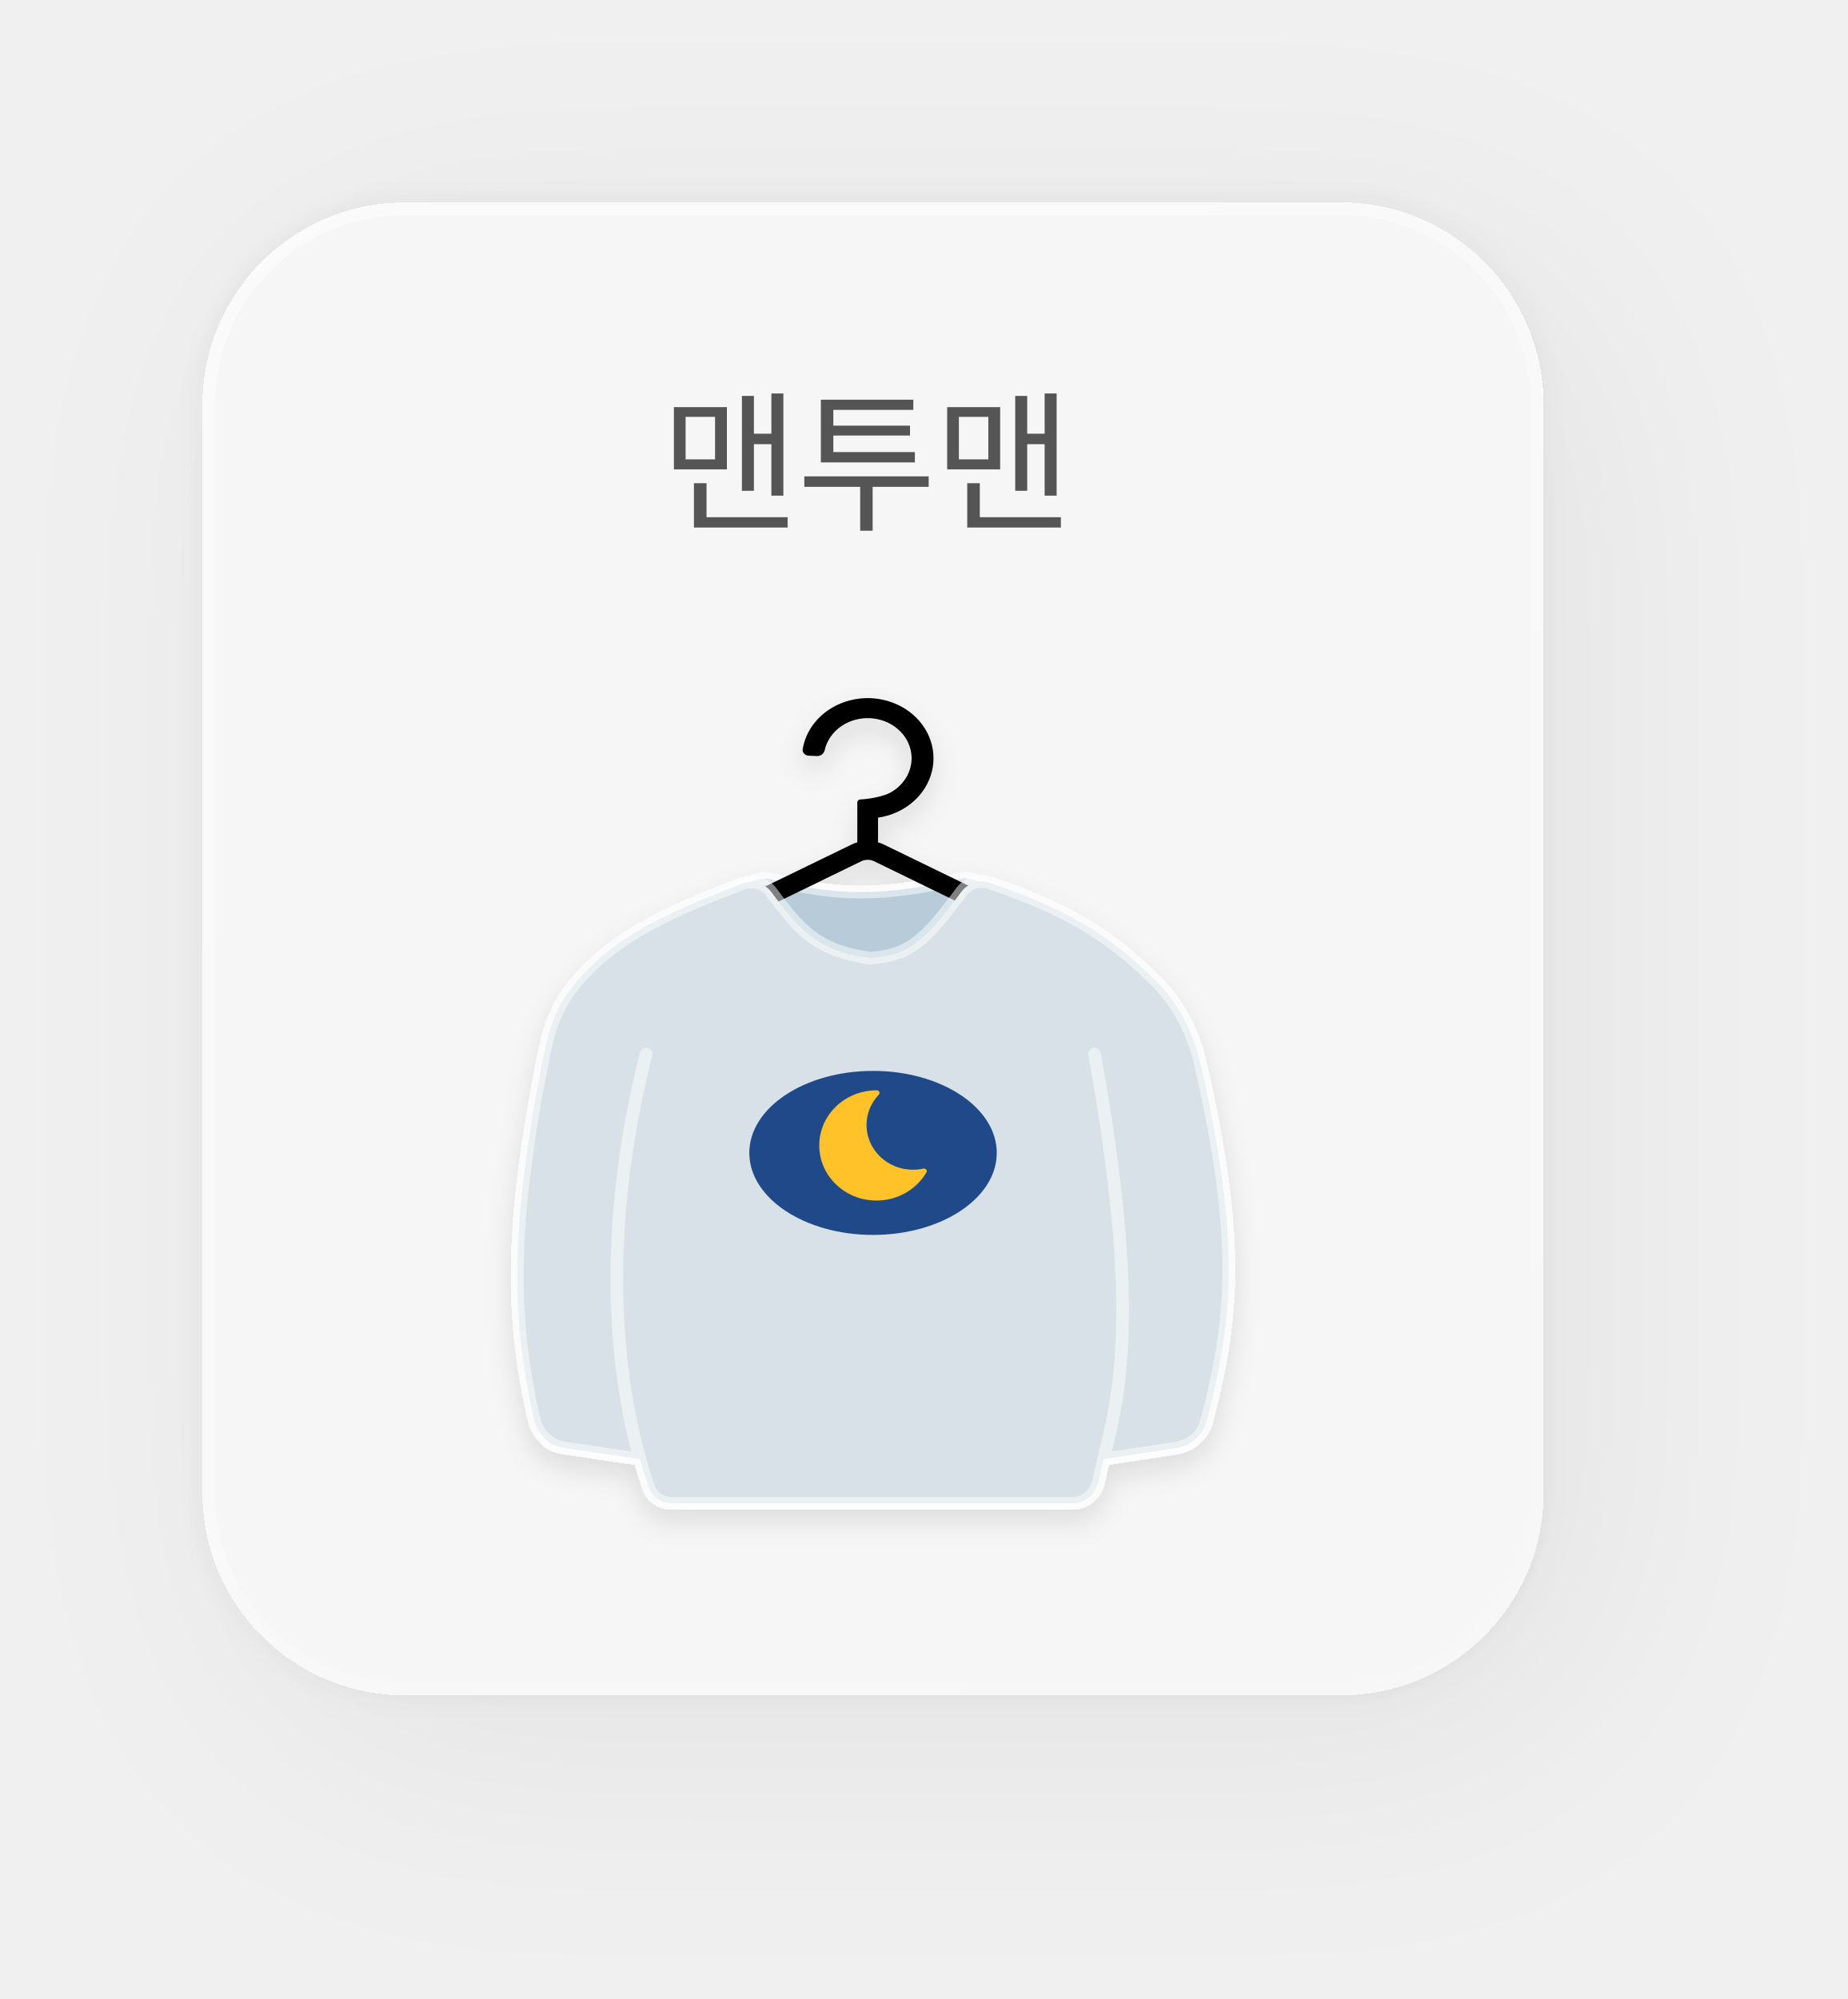
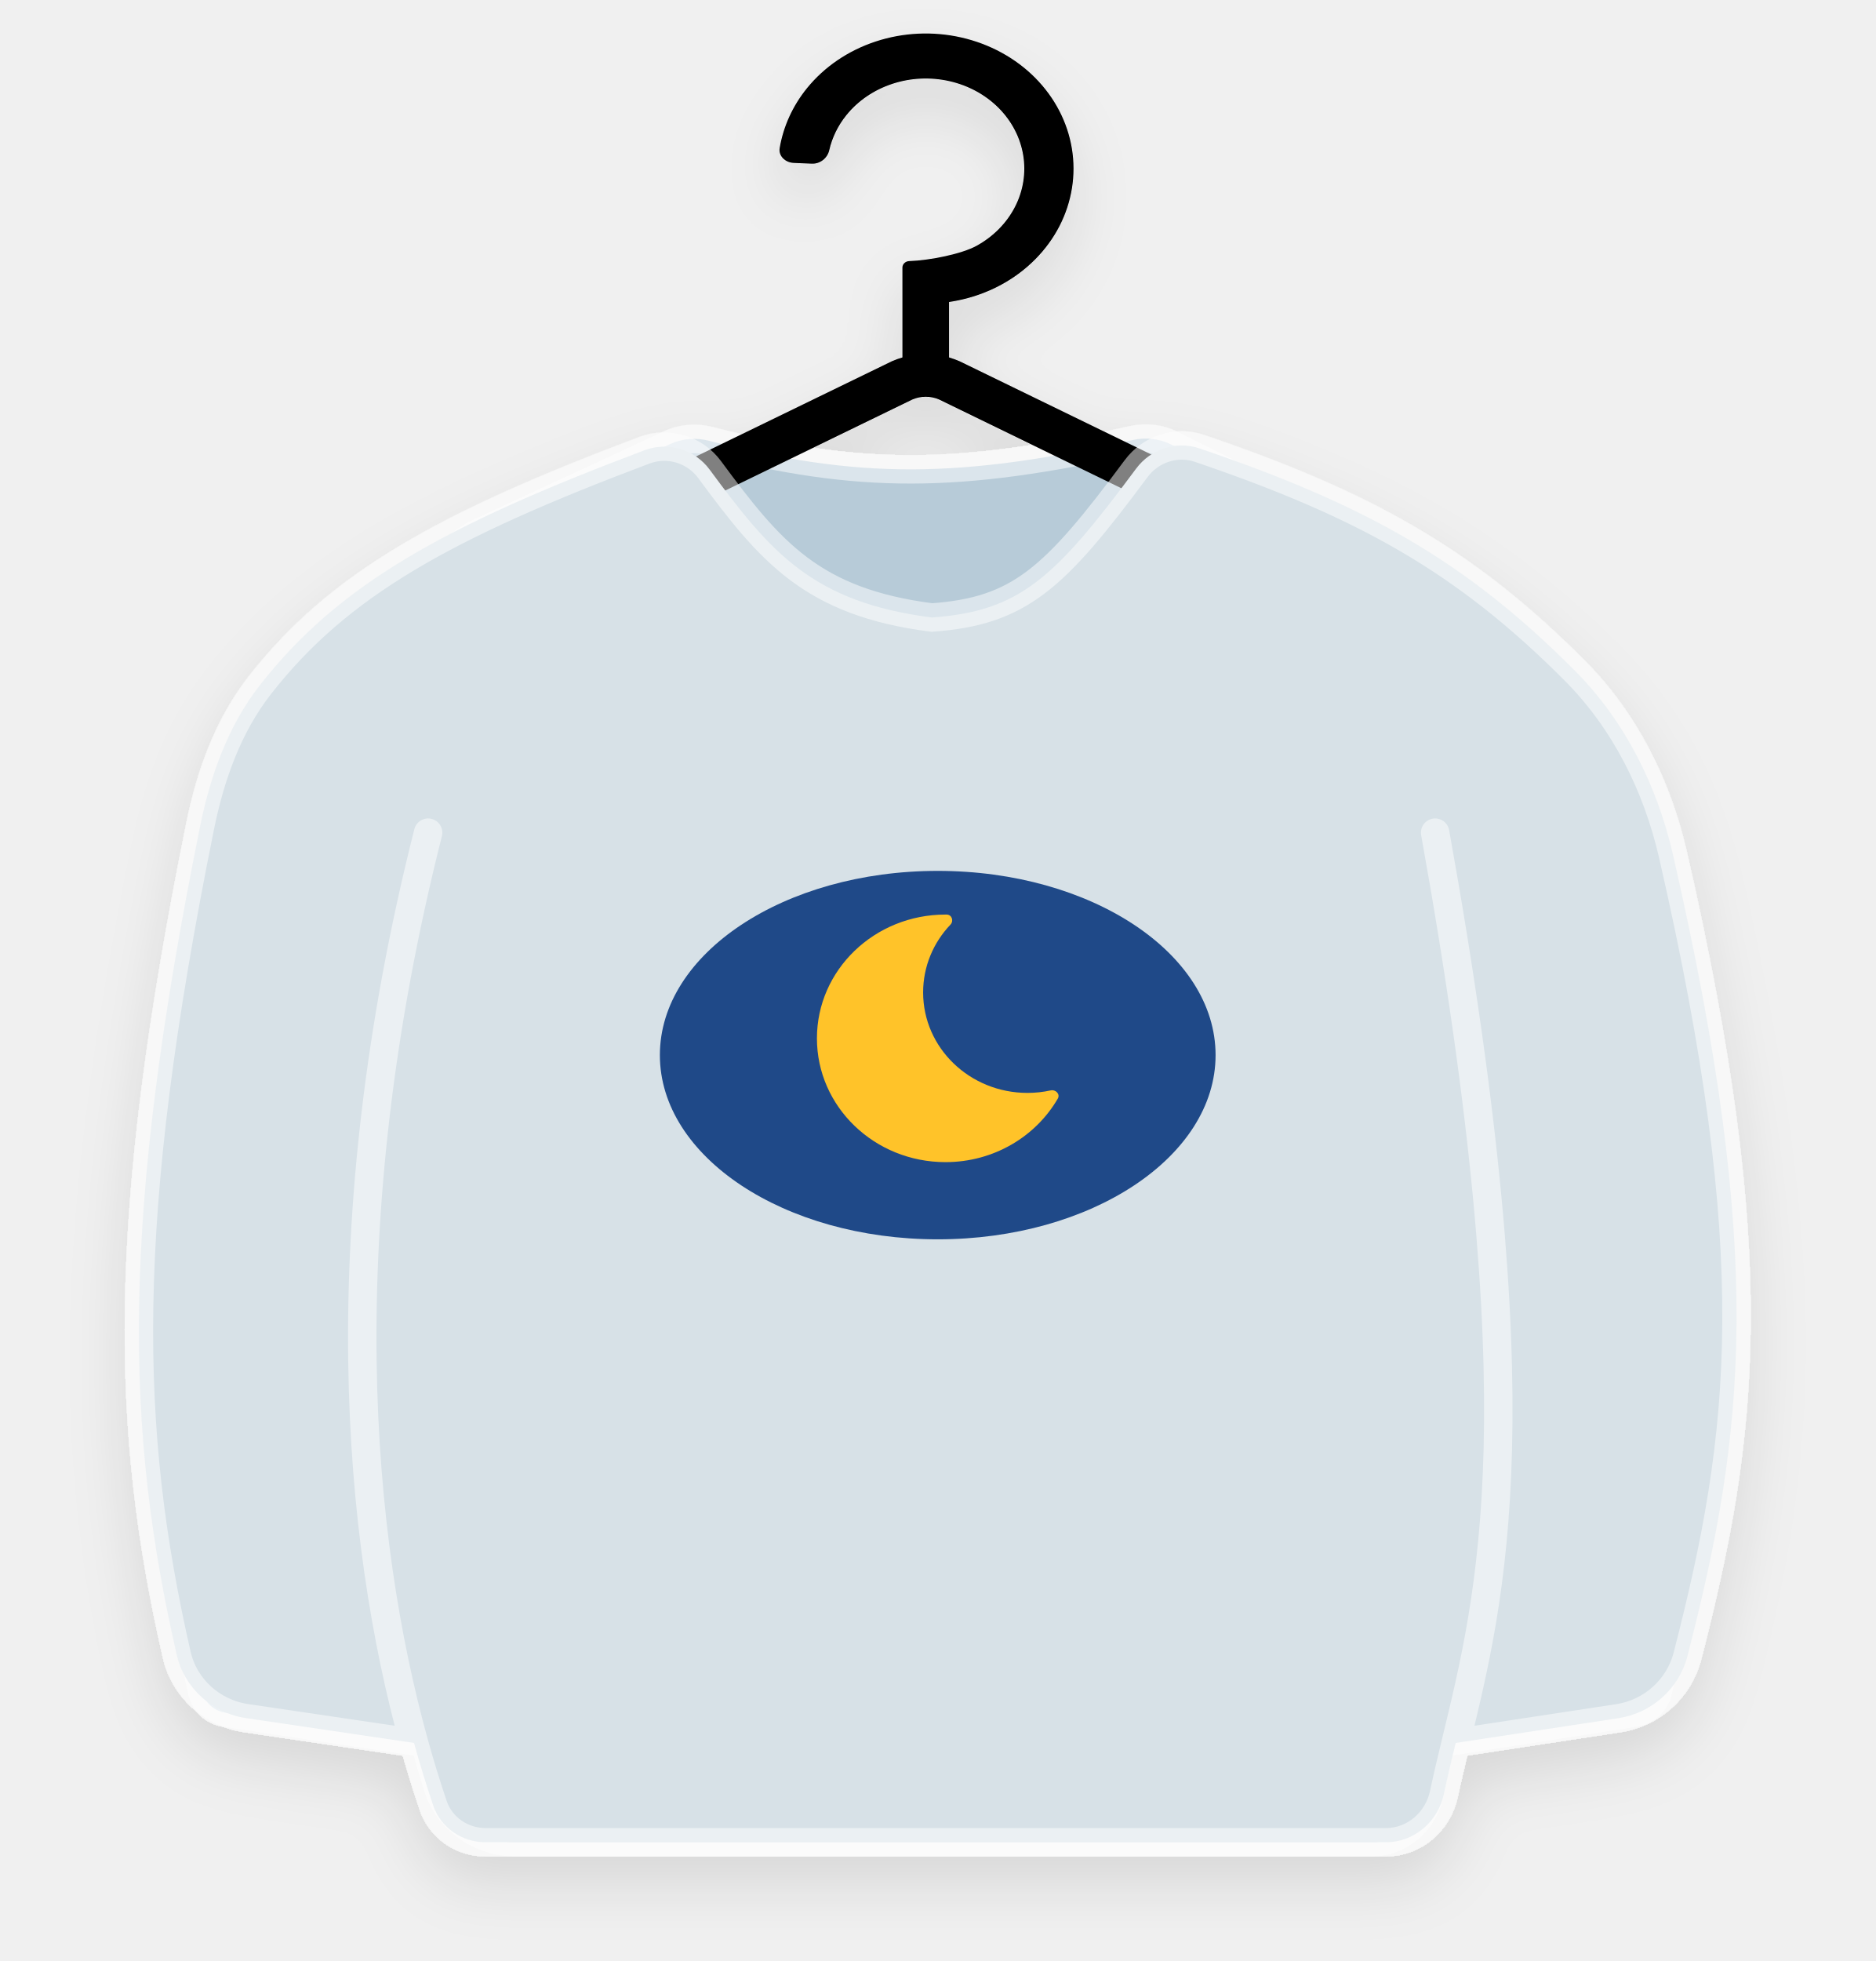
- <svg xmlns="http://www.w3.org/2000/svg" width="146" height="158" viewBox="0 0 146 158" fill="none">
-   <g filter="url(#filter0_bdd_5082_12568)">
-     <rect x="16" y="16" width="106" height="118" rx="16" fill="white" fill-opacity="0.4" shape-rendering="crispEdges" />
-     <rect x="16.5" y="16.5" width="105" height="117" rx="15.5" stroke="url(#paint0_linear_5082_12568)" stroke-opacity="0.5" shape-rendering="crispEdges" />
-     <path d="M53.261 32.18H57.449V37.1H53.261V32.18ZM56.513 32.948H54.185V36.308H56.513V32.948ZM60.965 31.1H61.913V39.176H60.965V31.1ZM59.225 34.28H61.265V35.108H59.225V34.28ZM58.637 31.292H59.585V38.792H58.637V31.292ZM54.845 40.88H62.249V41.696H54.845V40.88ZM54.845 38.192H55.841V41.288H54.845V38.192ZM63.569 37.652H73.397V38.48H63.569V37.652ZM67.984 37.892H68.969V41.948H67.984V37.892ZM64.876 35.732H72.305V36.548H64.876V35.732ZM64.876 31.592H72.184V32.396H65.861V35.972H64.876V31.592ZM65.573 33.644H71.921V34.424H65.573V33.644ZM74.859 32.18H79.047V37.1H74.859V32.18ZM78.112 32.948H75.784V36.308H78.112V32.948ZM82.564 31.1H83.511V39.176H82.564V31.1ZM80.823 34.28H82.864V35.108H80.823V34.28ZM80.236 31.292H81.183V38.792H80.236V31.292ZM76.444 40.88H83.847V41.696H76.444V40.88ZM76.444 38.192H77.439V41.288H76.444V38.192Z" fill="#121212" fill-opacity="0.7" />
-     <g filter="url(#filter1_bd_5082_12568)">
-       <path d="M84.269 118.822H54.154C52.901 118.822 51.769 118.045 51.398 116.848C51.247 116.363 51.1 115.856 50.957 115.328L43.93 114.263C43.531 114.203 43.206 113.909 43.116 113.515C41.183 105.091 42.138 95.396 45.127 80.648C45.54 78.611 46.748 76.826 48.471 75.664L52.697 72.816L59.578 69.628C60.005 69.43 60.489 69.391 60.944 69.508C66.243 70.865 69.742 70.845 75.876 69.481C76.33 69.38 76.806 69.435 77.221 69.643L84.748 73.398L89.807 76.915C91.406 78.026 92.552 79.687 92.993 81.584C96.638 97.257 96.553 104.808 94.338 113.529C94.241 113.914 93.921 114.203 93.528 114.264L86.71 115.328C86.567 115.934 86.43 116.522 86.308 117.113C86.105 118.088 85.265 118.822 84.269 118.822Z" fill="#B7CBD8" />
-       <path d="M51.441 83.298C47.998 97.248 49.032 108.194 50.957 115.328M86.005 83.298C89.574 103.626 87.936 110.12 86.71 115.328M50.957 115.328C51.1 115.856 51.247 116.363 51.398 116.848C51.769 118.045 52.901 118.822 54.154 118.822H84.269C85.265 118.822 86.105 118.088 86.308 117.113C86.43 116.522 86.567 115.934 86.71 115.328M50.957 115.328L43.93 114.263C43.531 114.203 43.206 113.909 43.116 113.515C41.183 105.091 42.138 95.396 45.127 80.648C45.54 78.611 46.748 76.826 48.471 75.664L52.697 72.816L59.578 69.628C60.005 69.43 60.489 69.391 60.944 69.508C66.243 70.865 69.742 70.845 75.876 69.481C76.33 69.38 76.806 69.435 77.221 69.643L84.748 73.398L89.807 76.915C91.406 78.026 92.552 79.687 92.993 81.584C96.638 97.257 96.553 104.808 94.338 113.529C94.241 113.914 93.921 114.203 93.528 114.264L86.71 115.328" stroke="white" stroke-opacity="0.5" stroke-linecap="round" />
-       <path fill-rule="evenodd" clip-rule="evenodd" d="M71.261 64.006C70.687 64.322 70.055 64.531 69.399 64.627V66.576C69.522 66.611 69.643 66.655 69.761 66.706L89.001 76.067C91.629 77.218 90.732 80.826 87.818 80.826H49.318C46.404 80.826 45.508 77.218 48.136 76.067L67.395 66.706C67.513 66.655 67.634 66.611 67.757 66.576V63.414C67.757 63.288 67.869 63.186 68.007 63.186C68.729 63.16 69.844 62.935 70.367 62.648C70.954 62.325 71.424 61.849 71.716 61.282C72.008 60.715 72.109 60.081 72.007 59.462C71.905 58.842 71.604 58.263 71.143 57.8C70.681 57.336 70.08 57.008 69.414 56.857C68.749 56.706 68.049 56.739 67.403 56.951C66.758 57.163 66.196 57.546 65.789 58.05C65.49 58.419 65.285 58.842 65.183 59.288C65.122 59.558 64.87 59.773 64.568 59.76L63.93 59.733C63.627 59.719 63.391 59.484 63.437 59.211C63.565 58.452 63.892 57.73 64.394 57.108C65.005 56.352 65.848 55.778 66.816 55.46C67.784 55.141 68.834 55.092 69.832 55.319C70.83 55.546 71.733 56.038 72.425 56.733C73.118 57.429 73.569 58.296 73.722 59.226C73.875 60.156 73.722 61.106 73.284 61.957C72.847 62.808 72.142 63.521 71.261 64.006ZM69.051 68.06L88.291 77.421C89.342 77.881 88.984 79.325 87.818 79.325H49.318C48.153 79.325 47.794 77.881 48.845 77.421L68.105 68.06C68.404 67.929 68.752 67.929 69.051 68.06Z" fill="black" />
-       <path d="M68.795 75.728C71.873 75.505 73.1 74.374 75.981 70.49C76.496 69.796 77.397 69.499 78.215 69.778C84.021 71.757 87.543 73.703 91.424 77.602C93.178 79.365 94.317 81.646 94.873 84.07C98.129 98.269 97.412 104.399 95.383 112.271C95.086 113.423 94.123 114.279 92.948 114.458L87.228 115.328C87.082 115.936 86.94 116.527 86.814 117.121C86.608 118.092 85.769 118.822 84.776 118.822H53.087C52.258 118.822 51.51 118.311 51.244 117.526C51.012 116.839 50.785 116.106 50.57 115.328L44.663 114.455C43.467 114.278 42.488 113.402 42.219 112.223C40.422 104.353 40.214 97.043 43.042 83.076C43.403 81.295 44.023 79.548 45.141 78.116C47.922 74.554 51.67 72.48 58.684 69.841C59.513 69.53 60.447 69.811 60.973 70.523C63.108 73.417 64.579 75.19 68.795 75.728Z" fill="#D7E1E7" />
-       <path d="M51.066 83.298C47.536 97.248 48.595 108.194 50.57 115.328M86.505 83.298C90.165 103.626 88.486 110.12 87.228 115.328M50.57 115.328C50.785 116.106 51.012 116.839 51.244 117.526C51.51 118.311 52.258 118.822 53.087 118.822H84.776C85.769 118.822 86.608 118.092 86.814 117.121C86.94 116.527 87.082 115.936 87.228 115.328M50.57 115.328L44.663 114.455C43.467 114.278 42.488 113.402 42.219 112.223C40.422 104.353 40.214 97.043 43.042 83.076C43.403 81.295 44.023 79.548 45.141 78.116C47.922 74.554 51.67 72.48 58.684 69.841C59.513 69.53 60.447 69.811 60.973 70.523C63.108 73.417 64.579 75.19 68.795 75.728C71.873 75.505 73.1 74.374 75.981 70.49C76.496 69.796 77.397 69.499 78.215 69.778C84.021 71.757 87.543 73.703 91.424 77.602C93.178 79.365 94.317 81.646 94.873 84.07C98.129 98.269 97.412 104.399 95.383 112.271C95.086 113.423 94.123 114.279 92.948 114.458L87.228 115.328" stroke="white" stroke-opacity="0.5" stroke-linecap="round" />
-       <ellipse cx="69" cy="91.125" rx="9.778" ry="6.482" fill="#1F4988" />
-       <g clip-path="url(#clip0_5082_12568)">
-         <g filter="url(#filter2_b_5082_12568)">
-           <path fill-rule="evenodd" clip-rule="evenodd" d="M73.226 92.654C73.316 92.499 73.153 92.328 72.973 92.367C72.711 92.424 72.438 92.455 72.157 92.455C70.129 92.455 68.486 90.872 68.486 88.92C68.486 88 68.85 87.162 69.448 86.534C69.573 86.403 69.498 86.182 69.314 86.18C69.3 86.18 69.286 86.18 69.272 86.18C66.774 86.18 64.749 88.13 64.749 90.536C64.749 92.941 66.774 94.891 69.272 94.891C70.972 94.891 72.453 93.989 73.226 92.654Z" fill="#FFC329" />
-         </g>
+ <svg xmlns="http://www.w3.org/2000/svg" width="66" height="69" viewBox="0 0 66 69" fill="none">
+   <g filter="url(#filter0_bd_5082_12801)">
+     <path d="M48.269 64.822H18.154C16.901 64.822 15.769 64.045 15.398 62.848C15.247 62.363 15.1 61.856 14.957 61.328L7.93 60.263C7.531 60.203 7.206 59.909 7.116 59.515C5.183 51.091 6.138 41.396 9.127 26.648C9.54 24.611 10.748 22.826 12.471 21.664L16.698 18.816L23.578 15.628C24.005 15.43 24.489 15.391 24.944 15.508C30.243 16.865 33.742 16.845 39.876 15.481C40.33 15.38 40.806 15.435 41.221 15.643L48.748 19.398L53.807 22.915C55.406 24.026 56.552 25.687 56.993 27.584C60.638 43.257 60.553 50.808 58.339 59.529C58.241 59.914 57.921 60.203 57.528 60.264L50.71 61.328C50.568 61.934 50.43 62.522 50.308 63.113C50.105 64.088 49.265 64.822 48.269 64.822Z" fill="#B7CBD8" />
+     <path d="M15.441 29.298C11.998 43.248 13.031 54.194 14.957 61.328M50.005 29.298C53.574 49.626 51.936 56.12 50.71 61.328M14.957 61.328C15.1 61.856 15.247 62.363 15.398 62.848C15.769 64.045 16.901 64.822 18.154 64.822H48.269C49.265 64.822 50.105 64.088 50.308 63.113C50.43 62.522 50.568 61.934 50.71 61.328M14.957 61.328L7.93 60.263C7.531 60.203 7.206 59.909 7.116 59.515C5.183 51.091 6.138 41.396 9.127 26.648C9.54 24.611 10.748 22.826 12.471 21.664L16.698 18.816L23.578 15.628C24.005 15.43 24.489 15.391 24.944 15.508C30.243 16.865 33.742 16.845 39.876 15.481C40.33 15.38 40.806 15.435 41.221 15.643L48.748 19.398L53.807 22.915C55.406 24.026 56.552 25.687 56.993 27.584C60.638 43.257 60.553 50.808 58.339 59.529C58.241 59.914 57.921 60.203 57.528 60.264L50.71 61.328" stroke="white" stroke-opacity="0.5" stroke-linecap="round" />
+     <path fill-rule="evenodd" clip-rule="evenodd" d="M35.261 10.006C34.687 10.322 34.055 10.531 33.399 10.627V12.576C33.522 12.611 33.643 12.655 33.761 12.706L53.001 22.067C55.629 23.218 54.732 26.826 51.818 26.826H13.318C10.405 26.826 9.508 23.218 12.136 22.067L31.395 12.706C31.513 12.655 31.634 12.611 31.757 12.576V9.414C31.757 9.288 31.869 9.186 32.007 9.186C32.729 9.16 33.844 8.936 34.367 8.648C34.954 8.325 35.424 7.849 35.716 7.282C36.008 6.715 36.109 6.081 36.007 5.462C35.905 4.842 35.604 4.263 35.143 3.8C34.681 3.336 34.08 3.008 33.414 2.857C32.748 2.706 32.049 2.738 31.404 2.951C30.758 3.163 30.196 3.546 29.789 4.05C29.49 4.419 29.285 4.842 29.183 5.288C29.122 5.558 28.87 5.773 28.568 5.76L27.93 5.733C27.628 5.72 27.391 5.484 27.437 5.211C27.565 4.452 27.892 3.73 28.394 3.108C29.006 2.352 29.848 1.778 30.816 1.46C31.784 1.141 32.834 1.092 33.832 1.319C34.83 1.546 35.733 2.038 36.425 2.733C37.117 3.429 37.569 4.296 37.722 5.226C37.875 6.156 37.722 7.106 37.285 7.957C36.846 8.808 36.142 9.521 35.261 10.006ZM33.051 14.06L52.291 23.421C53.342 23.881 52.984 25.325 51.818 25.325H13.318C12.153 25.325 11.794 23.881 12.845 23.421L32.105 14.06C32.404 13.929 32.752 13.929 33.051 14.06Z" fill="black" />
+     <path d="M32.795 21.728C35.873 21.505 37.1 20.374 39.981 16.49C40.496 15.796 41.397 15.499 42.215 15.778C48.021 17.756 51.543 19.703 55.424 23.602C57.178 25.365 58.317 27.646 58.873 30.07C62.13 44.27 61.412 50.399 59.383 58.271C59.086 59.423 58.123 60.279 56.948 60.458L51.228 61.328C51.081 61.936 50.94 62.527 50.814 63.121C50.608 64.092 49.769 64.822 48.776 64.822H17.087C16.258 64.822 15.51 64.311 15.244 63.526C15.012 62.839 14.785 62.106 14.57 61.328L8.663 60.455C7.467 60.278 6.488 59.402 6.219 58.223C4.422 50.353 4.214 43.043 7.042 29.076C7.403 27.295 8.023 25.548 9.141 24.116C11.922 20.554 15.67 18.48 22.684 15.841C23.513 15.53 24.447 15.811 24.973 16.523C27.108 19.417 28.579 21.19 32.795 21.728Z" fill="#D7E1E7" />
+     <path d="M15.066 29.298C11.536 43.248 12.595 54.194 14.57 61.328M50.505 29.298C54.165 49.626 52.486 56.12 51.228 61.328M14.57 61.328C14.785 62.106 15.012 62.839 15.244 63.526C15.51 64.311 16.258 64.822 17.087 64.822H48.776C49.769 64.822 50.608 64.092 50.814 63.121C50.94 62.527 51.081 61.936 51.228 61.328M14.57 61.328L8.663 60.455C7.467 60.278 6.488 59.402 6.219 58.223C4.422 50.353 4.214 43.043 7.042 29.076C7.403 27.295 8.023 25.548 9.141 24.116C11.922 20.554 15.67 18.48 22.684 15.841C23.513 15.53 24.447 15.811 24.973 16.523C27.108 19.417 28.579 21.19 32.795 21.728C35.873 21.505 37.1 20.374 39.981 16.49C40.496 15.796 41.397 15.499 42.215 15.778C48.021 17.756 51.543 19.703 55.424 23.602C57.178 25.365 58.317 27.646 58.873 30.07C62.13 44.27 61.412 50.399 59.383 58.271C59.086 59.423 58.123 60.279 56.948 60.458L51.228 61.328" stroke="white" stroke-opacity="0.5" stroke-linecap="round" />
+     <ellipse cx="33" cy="37.125" rx="9.778" ry="6.482" fill="#1F4988" />
+     <g clip-path="url(#clip0_5082_12801)">
+       <g filter="url(#filter1_b_5082_12801)">
+         <path fill-rule="evenodd" clip-rule="evenodd" d="M37.226 38.654C37.316 38.499 37.153 38.328 36.973 38.367C36.711 38.425 36.438 38.455 36.157 38.455C34.129 38.455 32.486 36.872 32.486 34.92C32.486 34 32.85 33.162 33.448 32.534C33.572 32.403 33.498 32.182 33.314 32.18C33.3 32.18 33.286 32.18 33.272 32.18C30.774 32.18 28.749 34.13 28.749 36.536C28.749 38.941 30.774 40.891 33.272 40.891C34.972 40.891 36.453 39.989 37.226 38.654Z" fill="#FFC329" />
      </g>
    </g>
  </g>
  <defs>
-     <filter id="filter0_bdd_5082_12568" x="-4" y="-4" width="150" height="162" filterUnits="userSpaceOnUse" color-interpolation-filters="sRGB">
-       <feFlood flood-opacity="0" result="BackgroundImageFix" />
-       <feGaussianBlur in="BackgroundImageFix" stdDeviation="10" />
-       <feComposite in2="SourceAlpha" operator="in" result="effect1_backgroundBlur_5082_12568" />
-       <feColorMatrix in="SourceAlpha" type="matrix" values="0 0 0 0 0 0 0 0 0 0 0 0 0 0 0 0 0 0 127 0" result="hardAlpha" />
-       <feOffset dx="4" dy="4" />
-       <feGaussianBlur stdDeviation="10" />
-       <feComposite in2="hardAlpha" operator="out" />
-       <feColorMatrix type="matrix" values="0 0 0 0 0 0 0 0 0 0 0 0 0 0 0 0 0 0 0.05 0" />
-       <feBlend mode="normal" in2="effect1_backgroundBlur_5082_12568" result="effect2_dropShadow_5082_12568" />
-       <feColorMatrix in="SourceAlpha" type="matrix" values="0 0 0 0 0 0 0 0 0 0 0 0 0 0 0 0 0 0 127 0" result="hardAlpha" />
-       <feOffset />
-       <feGaussianBlur stdDeviation="1" />
-       <feComposite in2="hardAlpha" operator="out" />
-       <feColorMatrix type="matrix" values="0 0 0 0 0 0 0 0 0 0 0 0 0 0 0 0 0 0 0.05 0" />
-       <feBlend mode="normal" in2="effect2_dropShadow_5082_12568" result="effect3_dropShadow_5082_12568" />
-       <feBlend mode="normal" in="SourceGraphic" in2="effect3_dropShadow_5082_12568" result="shape" />
-     </filter>
-     <filter id="filter1_bd_5082_12568" x="26" y="44" width="86" height="86" filterUnits="userSpaceOnUse" color-interpolation-filters="sRGB">
+     <filter id="filter0_bd_5082_12801" x="-10" y="-10" width="86" height="86" filterUnits="userSpaceOnUse" color-interpolation-filters="sRGB">
      <feFlood flood-opacity="0" result="BackgroundImageFix" />
      <feGaussianBlur in="BackgroundImageFix" stdDeviation="5" />
-       <feComposite in2="SourceAlpha" operator="in" result="effect1_backgroundBlur_5082_12568" />
+       <feComposite in2="SourceAlpha" operator="in" result="effect1_backgroundBlur_5082_12801" />
      <feColorMatrix in="SourceAlpha" type="matrix" values="0 0 0 0 0 0 0 0 0 0 0 0 0 0 0 0 0 0 127 0" result="hardAlpha" />
      <feOffset dy="1" />
      <feGaussianBlur stdDeviation="1" />
      <feComposite in2="hardAlpha" operator="out" />
      <feColorMatrix type="matrix" values="0 0 0 0 0 0 0 0 0 0 0 0 0 0 0 0 0 0 0.1 0" />
-       <feBlend mode="normal" in2="effect1_backgroundBlur_5082_12568" result="effect2_dropShadow_5082_12568" />
-       <feBlend mode="normal" in="SourceGraphic" in2="effect2_dropShadow_5082_12568" result="shape" />
+       <feBlend mode="normal" in2="effect1_backgroundBlur_5082_12801" result="effect2_dropShadow_5082_12801" />
+       <feBlend mode="normal" in="SourceGraphic" in2="effect2_dropShadow_5082_12801" result="shape" />
    </filter>
-     <filter id="filter2_b_5082_12568" x="56.749" y="78.18" width="24.502" height="24.711" filterUnits="userSpaceOnUse" color-interpolation-filters="sRGB">
+     <filter id="filter1_b_5082_12801" x="20.749" y="24.18" width="24.502" height="24.711" filterUnits="userSpaceOnUse" color-interpolation-filters="sRGB">
      <feFlood flood-opacity="0" result="BackgroundImageFix" />
      <feGaussianBlur in="BackgroundImageFix" stdDeviation="4" />
-       <feComposite in2="SourceAlpha" operator="in" result="effect1_backgroundBlur_5082_12568" />
-       <feBlend mode="normal" in="SourceGraphic" in2="effect1_backgroundBlur_5082_12568" result="shape" />
+       <feComposite in2="SourceAlpha" operator="in" result="effect1_backgroundBlur_5082_12801" />
+       <feBlend mode="normal" in="SourceGraphic" in2="effect1_backgroundBlur_5082_12801" result="shape" />
    </filter>
-     <linearGradient id="paint0_linear_5082_12568" x1="28.046" y1="16" x2="137.125" y2="165.064" gradientUnits="userSpaceOnUse">
-       <stop stop-color="white" />
-       <stop offset="1" stop-color="white" stop-opacity="0" />
-     </linearGradient>
-     <clipPath id="clip0_5082_12568">
-       <rect width="12.222" height="11.786" fill="white" transform="translate(62.8889 84.6431)" />
+     <clipPath id="clip0_5082_12801">
+       <rect width="12.222" height="11.786" fill="white" transform="translate(26.8889 30.6431)" />
    </clipPath>
  </defs>
</svg>
